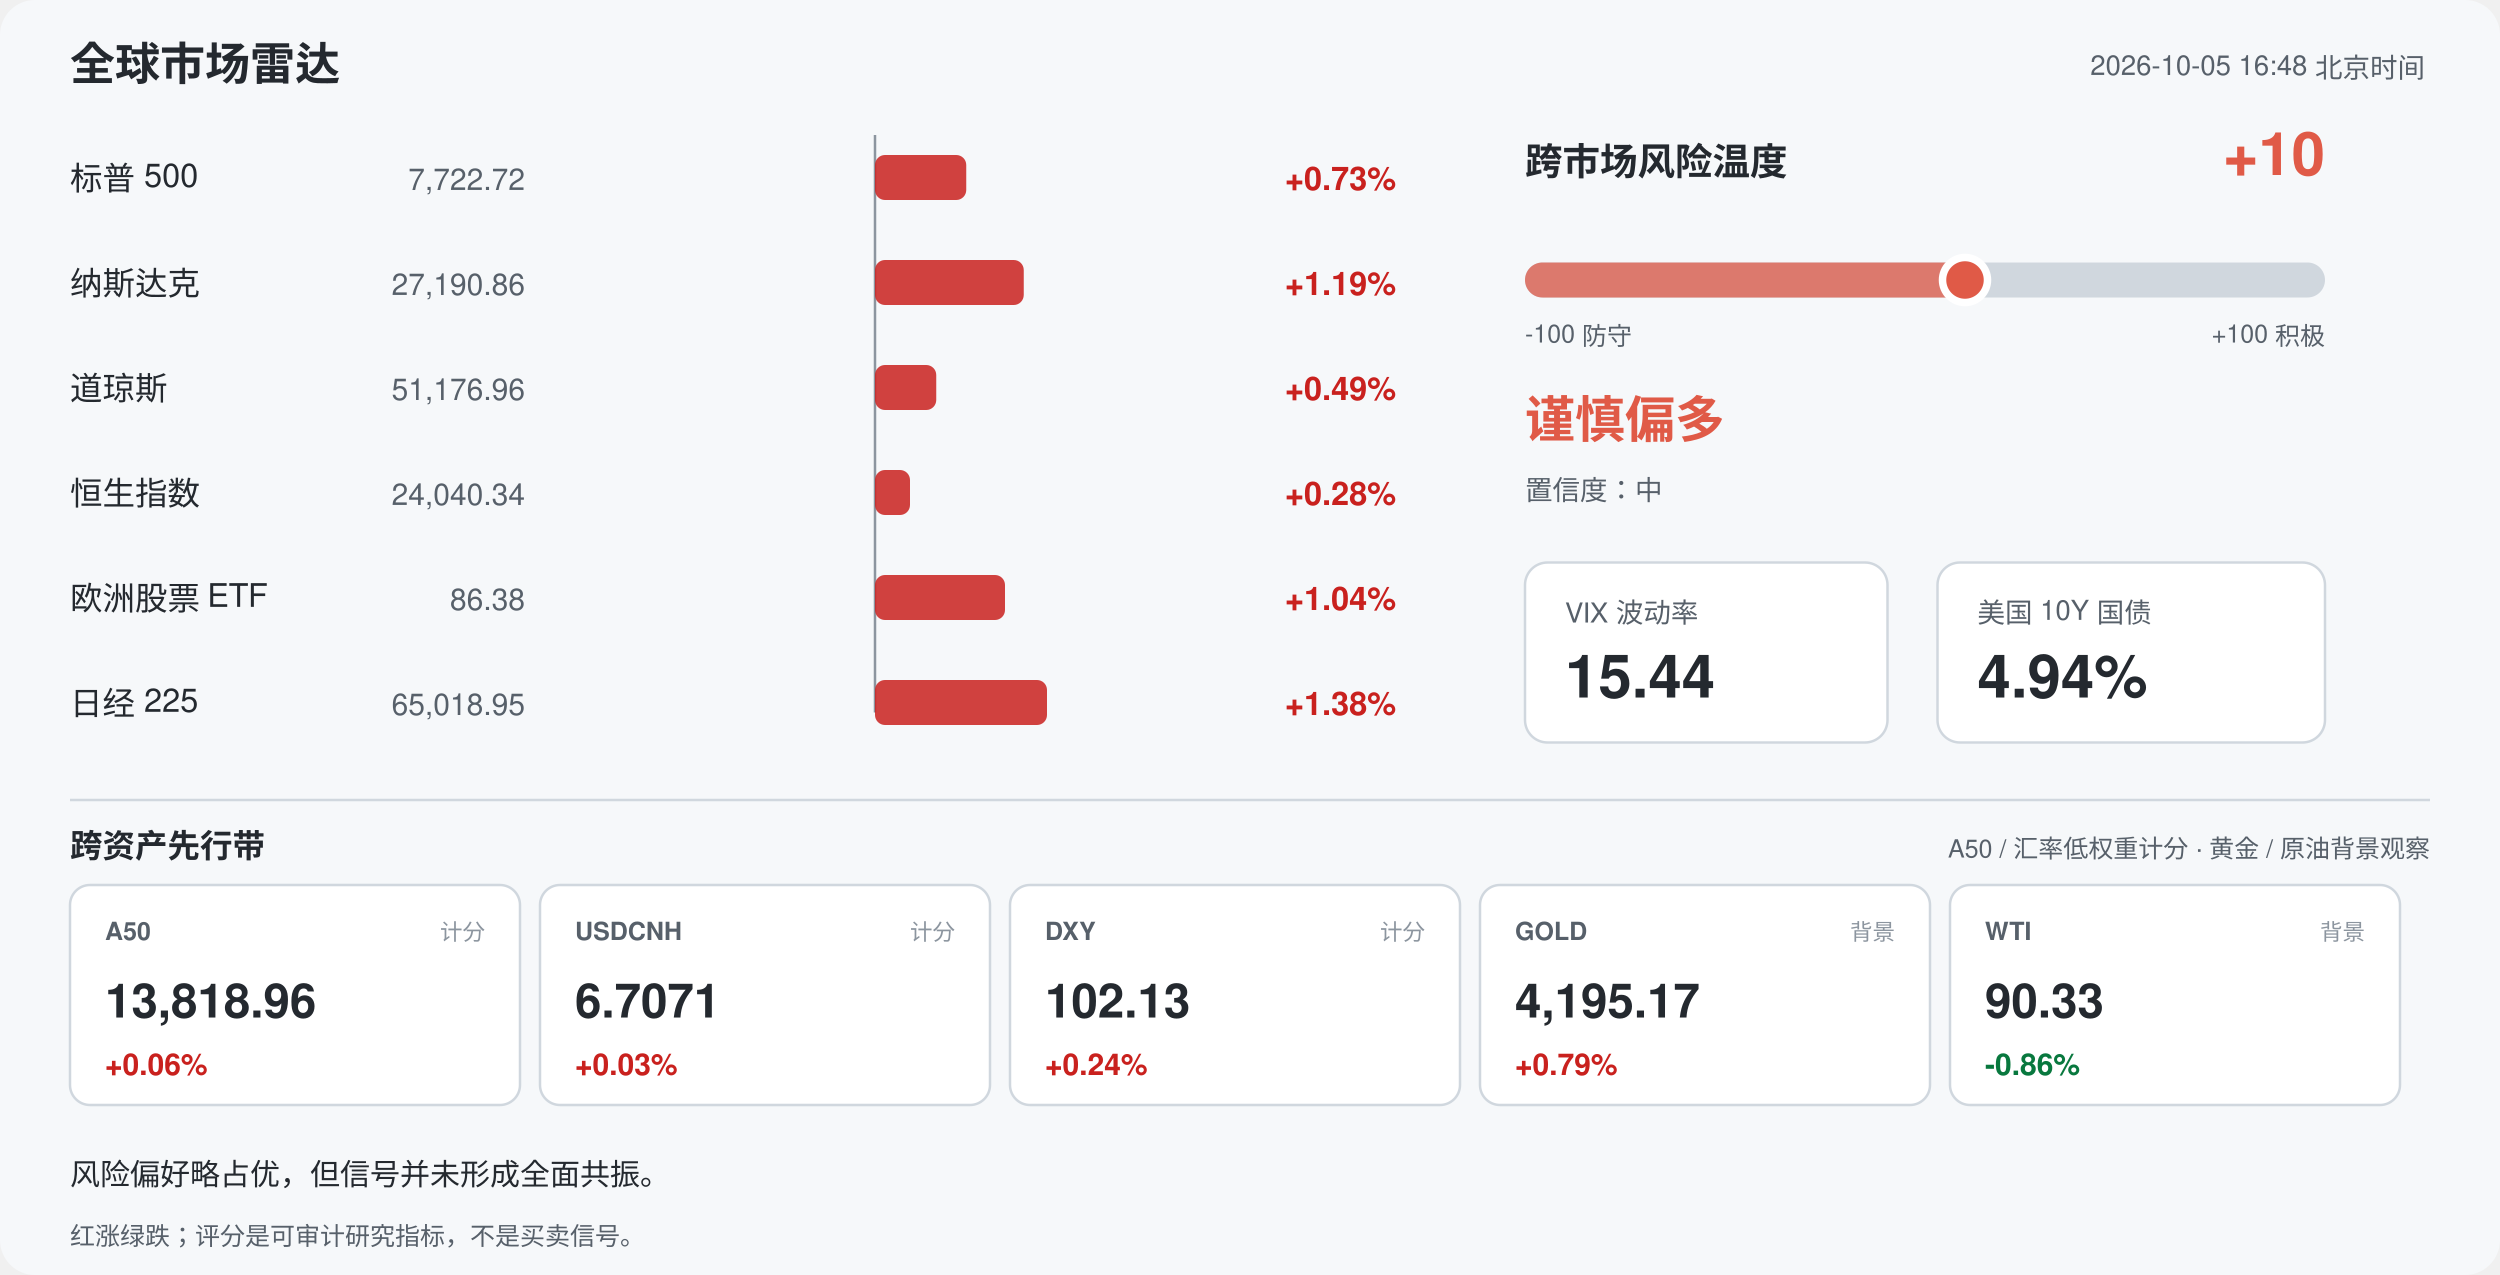
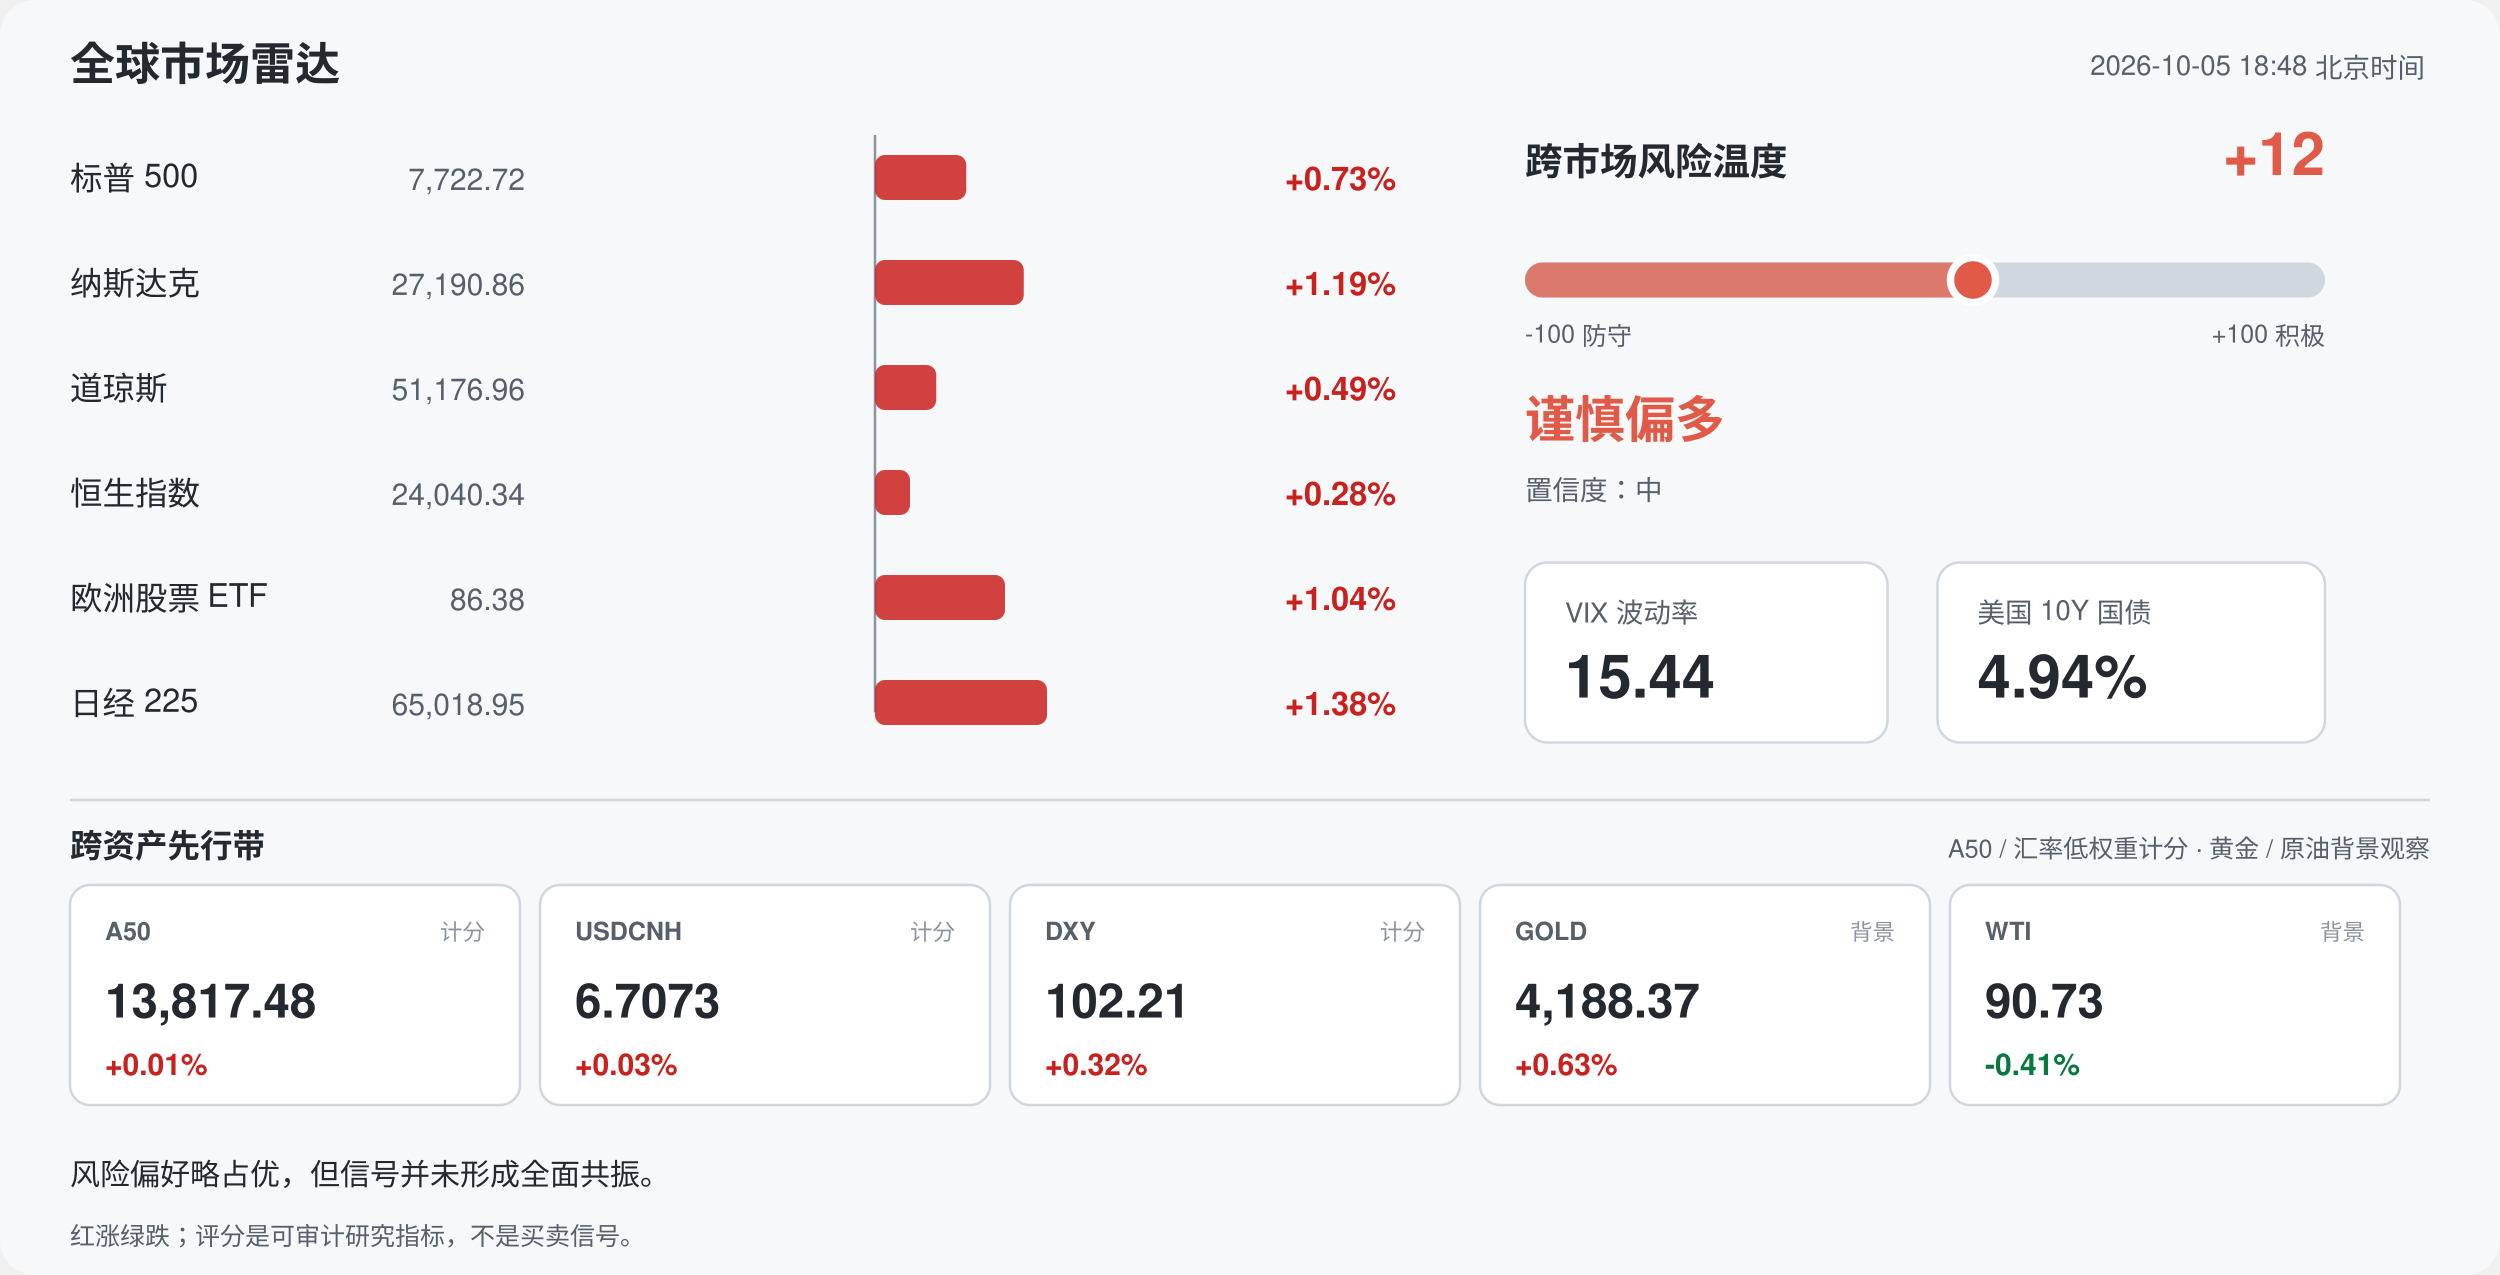
<svg xmlns="http://www.w3.org/2000/svg" width="1000" height="510" viewBox="0 0 1000 510" font-family="-apple-system,Segoe UI,Helvetica,Arial,sans-serif">
  <rect width="1000" height="510" rx="14" fill="#f6f8fa" />
  <text x="28" y="32" font-size="18" font-weight="700" fill="#24292f">全球市场雷达</text>
-   <text x="970" y="30" font-size="11" fill="#57606a" text-anchor="end">2026-10-05 16:48 北京时间</text>
+   <text x="970" y="30" font-size="11" fill="#57606a" text-anchor="end">2026-10-05 18:48 北京时间</text>
  <line x1="350" y1="54" x2="350" y2="285" stroke="#8c959f" stroke-width="1" />
  <text x="28" y="76" font-size="13" fill="#24292f">标普 500</text>
  <text x="210" y="76" font-size="12" fill="#57606a" text-anchor="end">7,722.72</text>
  <rect x="350.0" y="62" width="36.5" height="18" rx="4" fill="#c9211e" opacity="0.85" />
  <text x="514" y="76" font-size="13" font-weight="600" fill="#c9211e">+0.73%</text>
  <text x="28" y="118" font-size="13" fill="#24292f">纳斯达克</text>
  <text x="210" y="118" font-size="12" fill="#57606a" text-anchor="end">27,190.86</text>
  <rect x="350.0" y="104" width="59.5" height="18" rx="4" fill="#c9211e" opacity="0.85" />
  <text x="514" y="118" font-size="13" font-weight="600" fill="#c9211e">+1.19%</text>
  <text x="28" y="160" font-size="13" fill="#24292f">道琼斯</text>
  <text x="210" y="160" font-size="12" fill="#57606a" text-anchor="end">51,176.96</text>
  <rect x="350.0" y="146" width="24.5" height="18" rx="4" fill="#c9211e" opacity="0.85" />
  <text x="514" y="160" font-size="13" font-weight="600" fill="#c9211e">+0.49%</text>
  <text x="28" y="202" font-size="13" fill="#24292f">恒生指数</text>
  <text x="210" y="202" font-size="12" fill="#57606a" text-anchor="end">24,040.34</text>
  <rect x="350.0" y="188" width="14.0" height="18" rx="4" fill="#c9211e" opacity="0.85" />
  <text x="514" y="202" font-size="13" font-weight="600" fill="#c9211e">+0.28%</text>
  <text x="28" y="244" font-size="13" fill="#24292f">欧洲股票 ETF</text>
  <text x="210" y="244" font-size="12" fill="#57606a" text-anchor="end">86.38</text>
  <rect x="350.0" y="230" width="52.0" height="18" rx="4" fill="#c9211e" opacity="0.85" />
  <text x="514" y="244" font-size="13" font-weight="600" fill="#c9211e">+1.04%</text>
  <text x="28" y="286" font-size="13" fill="#24292f">日经 225</text>
  <text x="210" y="286" font-size="12" fill="#57606a" text-anchor="end">65,018.95</text>
  <rect x="350.0" y="272" width="68.8" height="18" rx="4" fill="#c9211e" opacity="0.85" />
  <text x="514" y="286" font-size="13" font-weight="600" fill="#c9211e">+1.38%</text>
  <text x="610" y="70" font-size="15" font-weight="700" fill="#24292f">跨市场风险温度</text>
-   <text x="930" y="70" font-size="24" font-weight="700" fill="#e05a47" text-anchor="end">+10</text>
+   <text x="930" y="70" font-size="24" font-weight="700" fill="#e05a47" text-anchor="end">+12</text>
  <rect x="610" y="105" width="320" height="14" rx="7" fill="#d0d7de" />
-   <rect x="610" y="105" width="176.0" height="14" rx="7" fill="#e05a47" opacity="0.75" />
-   <circle cx="786.0" cy="112" r="9" fill="#e05a47" stroke="#ffffff" stroke-width="3" />
+   <rect x="610" y="105" width="179.2" height="14" rx="7" fill="#e05a47" opacity="0.75" />
+   <circle cx="789.2" cy="112" r="9" fill="#e05a47" stroke="#ffffff" stroke-width="3" />
  <text x="610" y="137" font-size="10" fill="#57606a">-100 防守</text>
  <text x="930" y="137" font-size="10" fill="#57606a" text-anchor="end">+100 积极</text>
  <text x="610" y="175" font-size="20" font-weight="700" fill="#e05a47">谨慎偏多</text>
  <text x="610" y="200" font-size="11" fill="#57606a">置信度：中</text>
  <rect x="610" y="225" width="145" height="72" rx="9" fill="#ffffff" stroke="#d0d7de" />
  <text x="626" y="249" font-size="11" fill="#57606a">VIX 波动率</text>
  <text x="626" y="279" font-size="24" font-weight="700" fill="#24292f">15.44</text>
  <rect x="775" y="225" width="155" height="72" rx="9" fill="#ffffff" stroke="#d0d7de" />
  <text x="791" y="249" font-size="11" fill="#57606a">美国 10Y 国债</text>
  <text x="791" y="279" font-size="24" font-weight="700" fill="#24292f">4.94%</text>
  <line x1="28" y1="320" x2="972" y2="320" stroke="#d0d7de" />
  <text x="28" y="343" font-size="13" font-weight="700" fill="#24292f">跨资产先行带</text>
  <text x="972" y="343" font-size="10" fill="#57606a" text-anchor="end">A50 / 汇率低权重计分 · 黄金 / 原油背景观察</text>
  <rect x="28" y="354" width="180" height="88" rx="8" fill="#ffffff" stroke="#d0d7de" />
  <text x="42" y="376" font-size="10" font-weight="700" fill="#57606a">A50</text>
  <text x="194" y="376" font-size="9" fill="#8c959f" text-anchor="end">计分</text>
-   <text x="42" y="407" font-size="19" font-weight="700" fill="#24292f">13,818.96</text>
-   <text x="42" y="430" font-size="12" font-weight="700" fill="#c9211e">+0.06%</text>
+   <text x="42" y="407" font-size="19" font-weight="700" fill="#24292f">13,817.48</text>
+   <text x="42" y="430" font-size="12" font-weight="700" fill="#c9211e">+0.01%</text>
  <rect x="216" y="354" width="180" height="88" rx="8" fill="#ffffff" stroke="#d0d7de" />
  <text x="230" y="376" font-size="10" font-weight="700" fill="#57606a">USDCNH</text>
  <text x="382" y="376" font-size="9" fill="#8c959f" text-anchor="end">计分</text>
-   <text x="230" y="407" font-size="19" font-weight="700" fill="#24292f">6.7071</text>
+   <text x="230" y="407" font-size="19" font-weight="700" fill="#24292f">6.7073</text>
  <text x="230" y="430" font-size="12" font-weight="700" fill="#c9211e">+0.03%</text>
  <rect x="404" y="354" width="180" height="88" rx="8" fill="#ffffff" stroke="#d0d7de" />
  <text x="418" y="376" font-size="10" font-weight="700" fill="#57606a">DXY</text>
  <text x="570" y="376" font-size="9" fill="#8c959f" text-anchor="end">计分</text>
-   <text x="418" y="407" font-size="19" font-weight="700" fill="#24292f">102.13</text>
-   <text x="418" y="430" font-size="12" font-weight="700" fill="#c9211e">+0.24%</text>
+   <text x="418" y="407" font-size="19" font-weight="700" fill="#24292f">102.21</text>
+   <text x="418" y="430" font-size="12" font-weight="700" fill="#c9211e">+0.32%</text>
  <rect x="592" y="354" width="180" height="88" rx="8" fill="#ffffff" stroke="#d0d7de" />
  <text x="606" y="376" font-size="10" font-weight="700" fill="#57606a">GOLD</text>
  <text x="758" y="376" font-size="9" fill="#8c959f" text-anchor="end">背景</text>
-   <text x="606" y="407" font-size="19" font-weight="700" fill="#24292f">4,195.17</text>
-   <text x="606" y="430" font-size="12" font-weight="700" fill="#c9211e">+0.79%</text>
+   <text x="606" y="407" font-size="19" font-weight="700" fill="#24292f">4,188.37</text>
+   <text x="606" y="430" font-size="12" font-weight="700" fill="#c9211e">+0.63%</text>
  <rect x="780" y="354" width="180" height="88" rx="8" fill="#ffffff" stroke="#d0d7de" />
  <text x="794" y="376" font-size="10" font-weight="700" fill="#57606a">WTI</text>
  <text x="946" y="376" font-size="9" fill="#8c959f" text-anchor="end">背景</text>
-   <text x="794" y="407" font-size="19" font-weight="700" fill="#24292f">90.33</text>
-   <text x="794" y="430" font-size="12" font-weight="700" fill="#08783e">-0.86%</text>
+   <text x="794" y="407" font-size="19" font-weight="700" fill="#24292f">90.73</text>
+   <text x="794" y="430" font-size="12" font-weight="700" fill="#08783e">-0.41%</text>
  <text x="28" y="474" font-size="12" fill="#24292f">风险偏好略占优，但信号并未形成全面共振。</text>
  <text x="28" y="498" font-size="10" fill="#57606a">红涨绿跌；评分是可审计研究指标，不是买卖信号。</text>
</svg>
